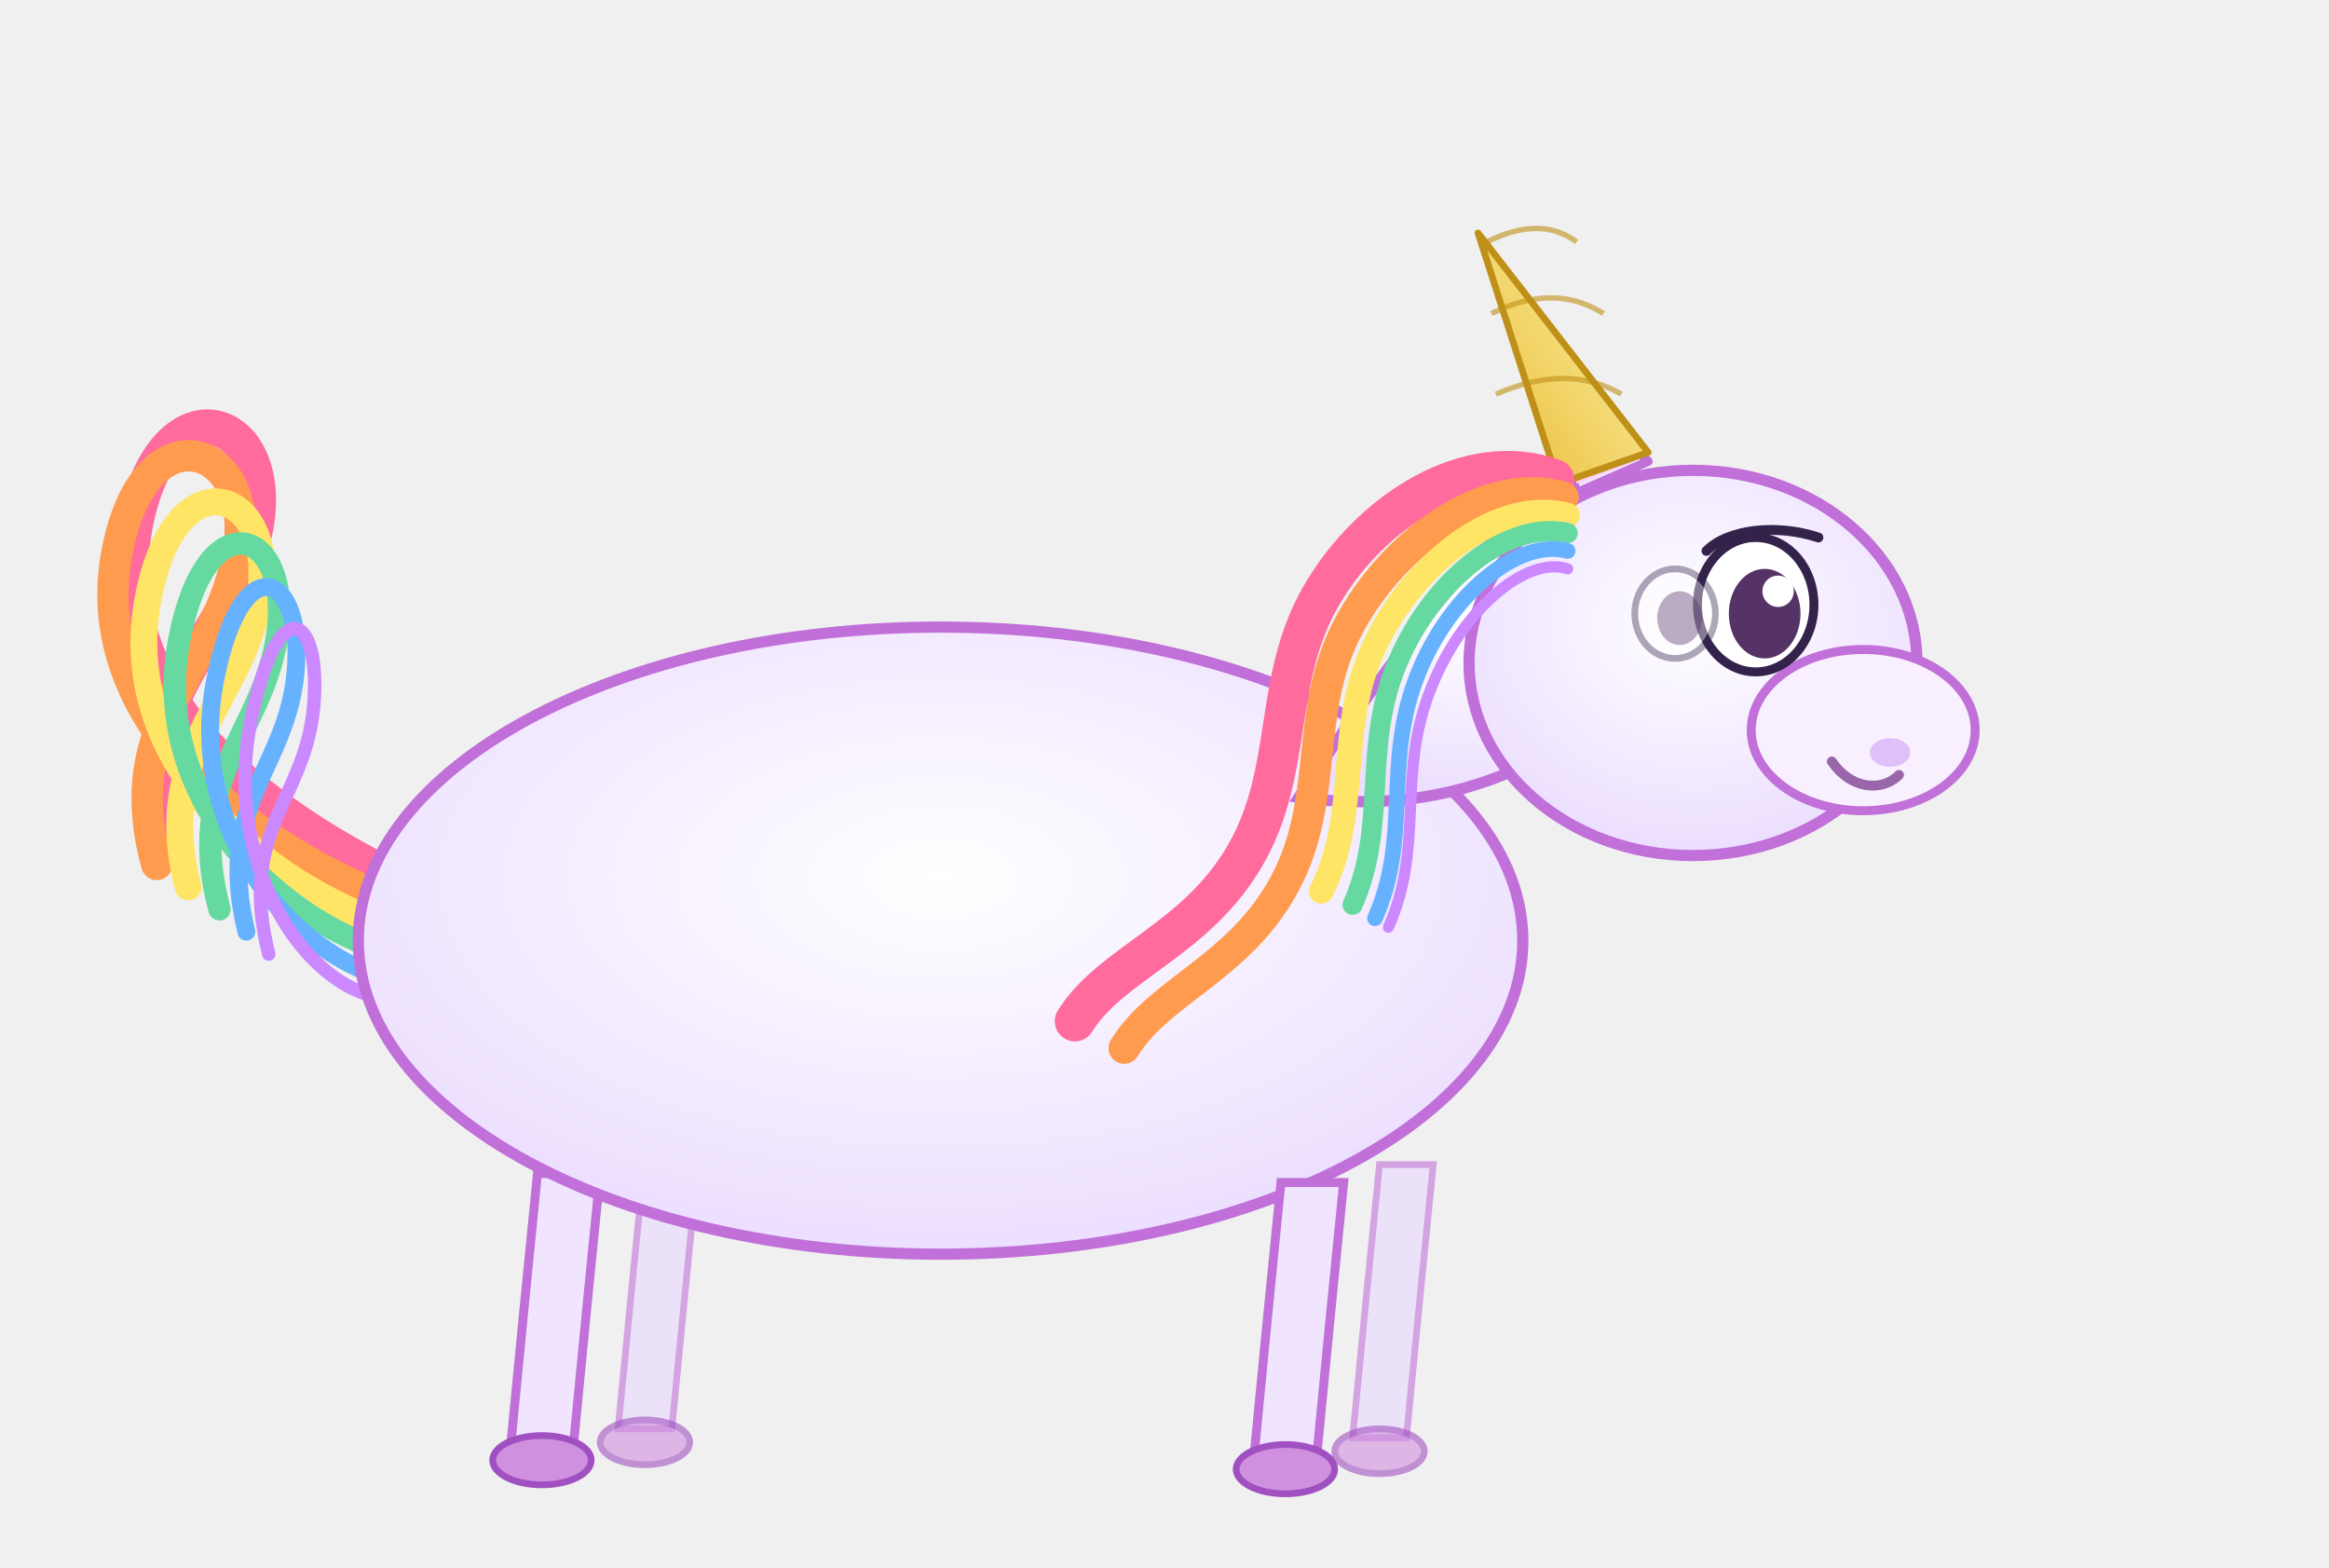
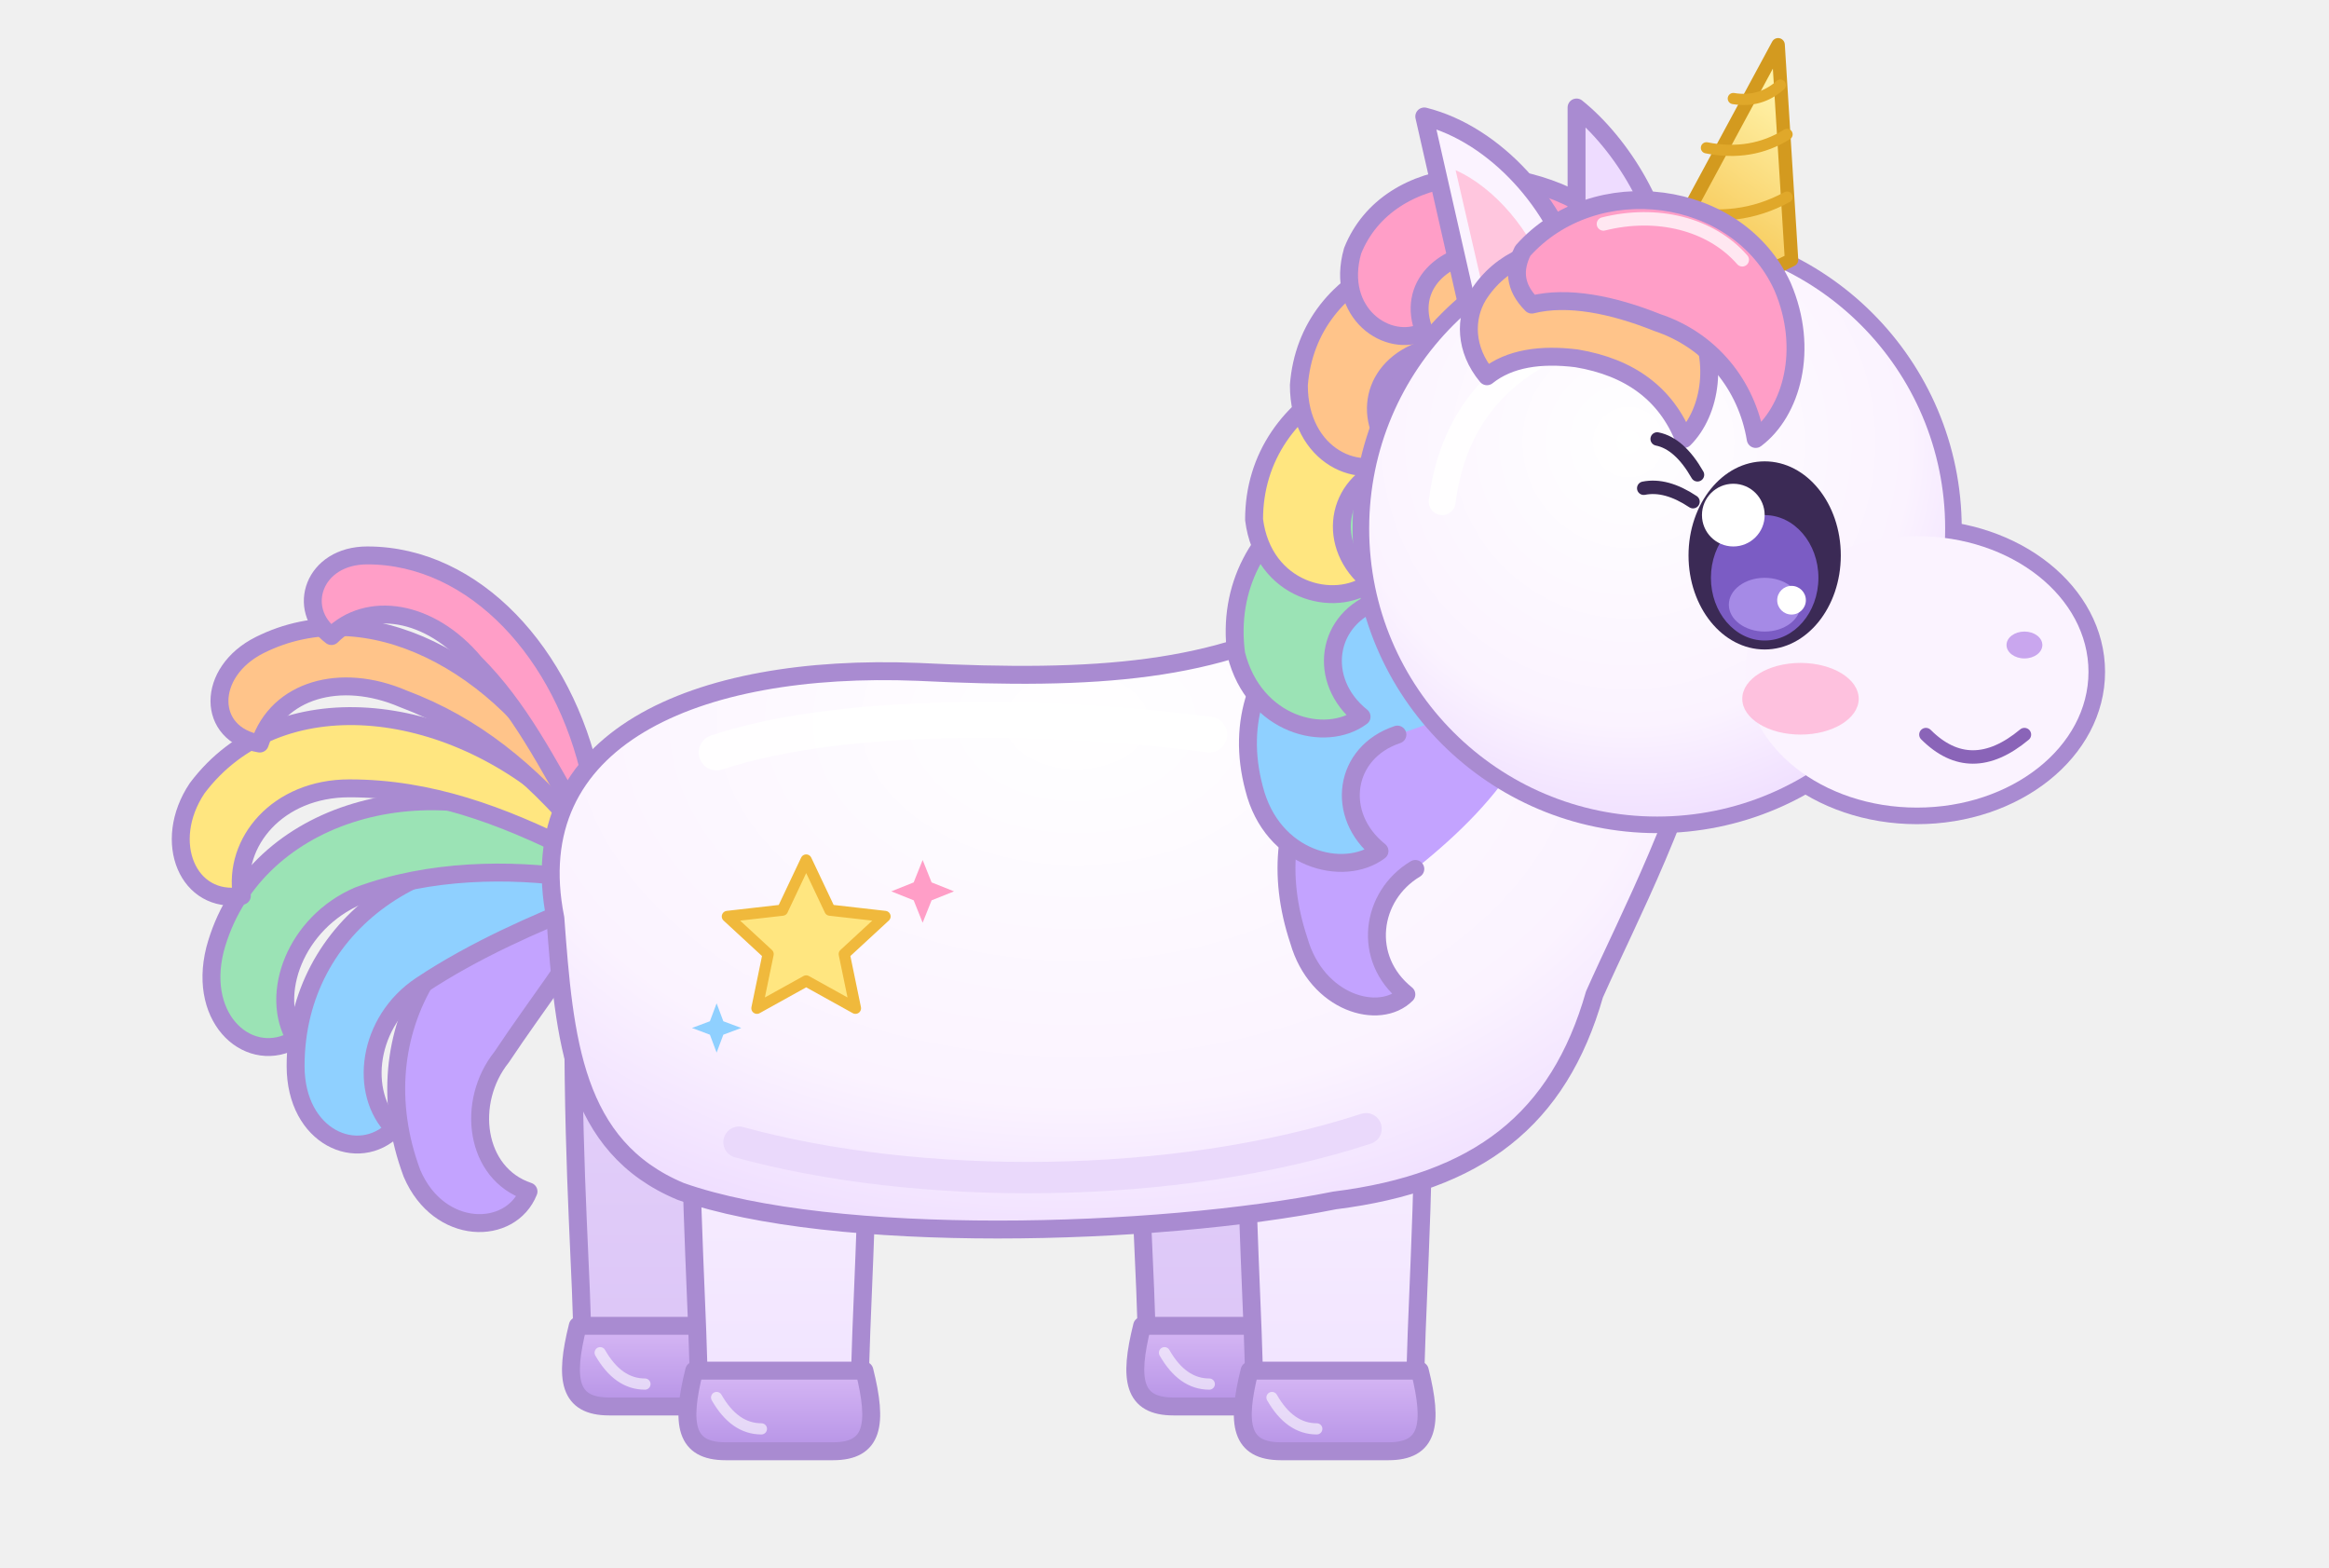
<svg xmlns="http://www.w3.org/2000/svg" viewBox="0 0 520 350" width="520" height="350">
  <defs>
-     <radialGradient id="bodyGrad" cx="50%" cy="40%" r="60%">
+     <radialGradient id="coat" cx="45%" cy="35%" r="70%">
      <stop offset="0%" stop-color="#ffffff" />
-       <stop offset="100%" stop-color="#ecdeff" />
+       <stop offset="70%" stop-color="#fbf3ff" />
+       <stop offset="100%" stop-color="#eedcff" />
    </radialGradient>
-     <linearGradient id="hornGrad" x1="0%" y1="100%" x2="100%" y2="0%">
-       <stop offset="0%" stop-color="#e8b830" />
-       <stop offset="100%" stop-color="#fff8b0" />
+     <linearGradient id="legFar" x1="0" y1="0" x2="0" y2="1">
+       <stop offset="0%" stop-color="#e6d3fb" />
+       <stop offset="100%" stop-color="#dcc6f7" />
+     </linearGradient>
+     <linearGradient id="legNear" x1="0" y1="0" x2="0" y2="1">
+       <stop offset="0%" stop-color="#fbf4ff" />
+       <stop offset="100%" stop-color="#f1e4ff" />
+     </linearGradient>
+     <linearGradient id="hornGrad" x1="0" y1="1" x2="0.4" y2="0">
+       <stop offset="0%" stop-color="#f4b93a" />
+       <stop offset="100%" stop-color="#fff2a8" />
+     </linearGradient>
+     <linearGradient id="hoof" x1="0" y1="0" x2="0" y2="1">
+       <stop offset="0%" stop-color="#d7b8f5" />
+       <stop offset="100%" stop-color="#b693e6" />
    </linearGradient>
  </defs>
-   <g id="tail">
-     <path d="M 82 193 C 52 177, 24 152, 30 118 C 36 84, 62 92, 57 118 C 52 144, 28 154, 37 187" fill="none" stroke="#ff6b9d" stroke-width="8" stroke-linecap="round" />
-     <path d="M 82 199 C 50 185, 20 158, 26 124 C 32 90, 58 99, 53 124 C 48 150, 26 160, 35 193" fill="none" stroke="#ff9b4e" stroke-width="7" stroke-linecap="round" />
-     <path d="M 82 205 C 53 193, 27 167, 33 134 C 39 101, 62 109, 58 133 C 54 157, 34 167, 42 198" fill="none" stroke="#ffe566" stroke-width="6" stroke-linecap="round" />
-     <path d="M 82 211 C 57 201, 34 175, 40 143 C 46 111, 65 118, 62 141 C 59 164, 41 173, 49 203" fill="none" stroke="#66d9a0" stroke-width="5" stroke-linecap="round" />
-     <path d="M 82 217 C 62 209, 42 183, 48 152 C 54 121, 68 128, 66 150 C 64 172, 48 179, 55 208" fill="none" stroke="#66b2ff" stroke-width="4" stroke-linecap="round" />
-     <path d="M 82 222 C 66 217, 50 191, 56 161 C 62 131, 72 137, 70 158 C 68 179, 53 185, 60 213" fill="none" stroke="#cc88ff" stroke-width="3" stroke-linecap="round" />
+   <g id="tail" data-pivot="122 190">
+     <path d="M 130 196 C 100 200, 80 230, 92 262 C 98 276, 114 276, 118 266 C 106 262, 104 246, 112 236 C 120 224, 128 214, 132 206 Z" fill="#c3a3ff" stroke="#a98bd1" stroke-width="4" stroke-linejoin="round" stroke-linecap="round" />
+     <path d="M 128 192 C 96 186, 66 206, 66 238 C 66 254, 80 260, 88 252 C 80 244, 82 228, 94 220 C 106 212, 120 206, 130 202 Z" fill="#8fd0ff" stroke="#a98bd1" stroke-width="4" stroke-linejoin="round" stroke-linecap="round" />
+     <path d="M 126 186 C 94 170, 56 182, 48 212 C 44 228, 56 238, 66 232 C 60 222, 66 206, 80 200 C 96 194, 114 194, 128 196 Z" fill="#9be3b5" stroke="#a98bd1" stroke-width="4" stroke-linejoin="round" stroke-linecap="round" />
+     <path d="M 126 180 C 100 156, 62 152, 44 176 C 36 188, 42 202, 54 200 C 52 188, 62 176, 78 176 C 96 176, 112 182, 128 190 Z" fill="#ffe680" stroke="#a98bd1" stroke-width="4" stroke-linejoin="round" stroke-linecap="round" />
+     <path d="M 128 176 C 112 148, 82 132, 58 144 C 46 150, 46 164, 58 166 C 62 154, 76 150, 90 156 C 106 162, 118 172, 130 186 Z" fill="#ffc48a" stroke="#a98bd1" stroke-width="4" stroke-linejoin="round" stroke-linecap="round" />
+     <path d="M 132 174 C 126 146, 106 124, 82 124 C 70 124, 66 136, 74 142 C 82 134, 96 136, 106 148 C 116 158, 122 170, 130 184 Z" fill="#ff9ec7" stroke="#a98bd1" stroke-width="4" stroke-linejoin="round" stroke-linecap="round" />
  </g>
-   <g id="leg_back">
-     <path d="M 120 262 C 118 282, 116 302, 114 323 L 128 323 C 130 302, 132 282, 134 262 Z" fill="#f0e4ff" stroke="#c070d8" stroke-width="2" />
-     <ellipse cx="121" cy="326" rx="11" ry="5.5" fill="#d090e0" stroke="#a050c0" stroke-width="1.5" />
-     <path d="M 144 258 C 142 278, 140 298, 138 319 L 150 319 C 152 298, 154 278, 156 258 Z" fill="#e8d8ff" stroke="#c070d8" stroke-width="1.5" opacity="0.6" />
-     <ellipse cx="144" cy="322" rx="10" ry="5" fill="#d090e0" stroke="#a050c0" stroke-width="1.5" opacity="0.6" />
+   <g id="leg_back_left" data-pivot="146 228">
+     <path d="M 128.0 228 A 18.0 18.0 0 0 1 164.0 228 C 164.0 264, 162.0 286, 162.0 300 L 130.0 300 C 130.0 286, 128.0 264, 128.0 228 Z" fill="url(#legFar)" stroke="#a98bd1" stroke-width="4" stroke-linejoin="round" />
+     <path d="M 129.0 296 L 163.0 296 C 166.0 308, 165.0 314, 156.0 314 L 136.0 314 C 127.0 314, 126.0 308, 129.0 296 Z" fill="url(#hoof)" stroke="#a98bd1" stroke-width="4" stroke-linejoin="round" />
+     <path d="M 134.0 302 Q 138.0 309 144.0 309" fill="none" stroke="#ffffff" stroke-width="2.5" stroke-linecap="round" opacity="0.6" />
  </g>
-   <g id="body">
-     <ellipse cx="210" cy="210" rx="130" ry="70" fill="url(#bodyGrad)" stroke="#c070d8" stroke-width="2.5" />
+   <g id="leg_front_left" data-pivot="272 228">
+     <path d="M 254.0 228 A 18.0 18.0 0 0 1 290.0 228 C 290.0 264, 288.0 286, 288.0 300 L 256.0 300 C 256.0 286, 254.0 264, 254.0 228 Z" fill="url(#legFar)" stroke="#a98bd1" stroke-width="4" stroke-linejoin="round" />
+     <path d="M 255.0 296 L 289.0 296 C 292.0 308, 291.0 314, 282.0 314 L 262.0 314 C 253.0 314, 252.0 308, 255.0 296 Z" fill="url(#hoof)" stroke="#a98bd1" stroke-width="4" stroke-linejoin="round" />
+     <path d="M 260.0 302 Q 264.0 309 270.0 309" fill="none" stroke="#ffffff" stroke-width="2.5" stroke-linecap="round" opacity="0.6" />
  </g>
-   <g id="leg_front">
-     <path d="M 286 264 C 284 284, 282 304, 280 325 L 294 325 C 296 304, 298 284, 300 264 Z" fill="#f0e4ff" stroke="#c070d8" stroke-width="2" />
-     <ellipse cx="287" cy="328" rx="11" ry="5.5" fill="#d090e0" stroke="#a050c0" stroke-width="1.5" />
-     <path d="M 308 260 C 306 280, 304 300, 302 321 L 314 321 C 316 300, 318 280, 320 260 Z" fill="#e8d8ff" stroke="#c070d8" stroke-width="1.5" opacity="0.6" />
-     <ellipse cx="308" cy="324" rx="10" ry="5" fill="#d090e0" stroke="#a050c0" stroke-width="1.5" opacity="0.6" />
+   <g id="leg_back_right" data-pivot="174 234">
+     <path d="M 154.0 234 A 20.0 20.0 0 0 1 194.0 234 C 194.0 270, 192.0 296, 192.0 310 L 156.0 310 C 156.0 296, 154.0 270, 154.0 234 Z" fill="url(#legNear)" stroke="#a98bd1" stroke-width="4" stroke-linejoin="round" />
+     <path d="M 155.0 306 L 193.0 306 C 196.0 318, 195.0 324, 186.0 324 L 162.0 324 C 153.0 324, 152.0 318, 155.0 306 Z" fill="url(#hoof)" stroke="#a98bd1" stroke-width="4" stroke-linejoin="round" />
+     <path d="M 160.0 312 Q 164.0 319 170.0 319" fill="none" stroke="#ffffff" stroke-width="2.5" stroke-linecap="round" opacity="0.6" />
  </g>
-   <g id="head">
-     <path d="M 290 178 C 310 148, 330 120, 348 108              L 368 110 C 366 128, 358 150, 346 168              C 330 177, 312 181, 290 178 Z" fill="url(#bodyGrad)" stroke="#c070d8" stroke-width="2.5" />
-     <ellipse cx="378" cy="148" rx="50" ry="43" fill="url(#bodyGrad)" stroke="#c070d8" stroke-width="2.5" />
-     <ellipse cx="416" cy="163" rx="25" ry="18" fill="#f8f0ff" stroke="#c070d8" stroke-width="2" />
-     <ellipse cx="422" cy="168" rx="4.5" ry="3.2" fill="#dfc0f8" />
-     <path d="M 352 110 L 344 80 L 368 103 Z" fill="#f0e4ff" stroke="#c070d8" stroke-width="2" stroke-linejoin="round" />
-     <path d="M 352 108 L 348 85 L 365 103 Z" fill="#ffccee" />
+   <g id="leg_front_right" data-pivot="298 234">
+     <path d="M 278.0 234 A 20.0 20.0 0 0 1 318.0 234 C 318.0 270, 316.0 296, 316.0 310 L 280.0 310 C 280.0 296, 278.0 270, 278.0 234 Z" fill="url(#legNear)" stroke="#a98bd1" stroke-width="4" stroke-linejoin="round" />
+     <path d="M 279.0 306 L 317.0 306 C 320.0 318, 319.0 324, 310.0 324 L 286.0 324 C 277.0 324, 276.0 318, 279.0 306 Z" fill="url(#hoof)" stroke="#a98bd1" stroke-width="4" stroke-linejoin="round" />
+     <path d="M 284.0 312 Q 288.0 319 294.0 319" fill="none" stroke="#ffffff" stroke-width="2.5" stroke-linecap="round" opacity="0.6" />
  </g>
-   <g id="horn">
-     <path d="M 348 108 L 330 52 L 368 101 Z" fill="url(#hornGrad)" stroke="#bf9018" stroke-width="1.5" stroke-linejoin="round" />
-     <path d="M 334 88 Q 350 81 362 88" fill="none" stroke="#bf9018" stroke-width="1.2" opacity="0.6" />
-     <path d="M 333 70 Q 347 63 358 70" fill="none" stroke="#bf9018" stroke-width="1.2" opacity="0.6" />
-     <path d="M 332 54 Q 344 48 352 54" fill="none" stroke="#bf9018" stroke-width="1.2" opacity="0.6" />
+   <g id="body" data-pivot="215 215">
+     <path d="M 124 205 C 116 165, 155 148, 205 150 C 245 152, 272 150, 296 136 C 310 116, 330 100, 356 100 L 384 150 C 376 182, 364 204, 356 222 C 348 250, 330 264, 298 268 C 258 276, 186 278, 152 266 C 128 256, 126 232, 124 205 Z" fill="url(#coat)" stroke="#a98bd1" stroke-width="4" stroke-linejoin="round" />
+     <path d="M 160 168 C 190 158, 240 160, 270 164" fill="none" stroke="#ffffff" stroke-width="8" stroke-linecap="round" opacity="0.9" />
+     <path d="M 165 255 C 205 266, 262 266, 305 252" fill="none" stroke="#ead9fb" stroke-width="7" stroke-linecap="round" />
+     <path d="M 180 192 L 185.3 203.2 L 197.6 204.6 L 188.5 213 L 191 225.1 L 180 219 L 169 225.1 L 171.5 213 L 162.4 204.6 L 174.7 203.2 Z" fill="#ffe680" stroke="#f0b93c" stroke-width="2.5" stroke-linejoin="round" />
+     <path d="M 206 192 l 2 5 l 5 2 l -5 2 l -2 5 l -2 -5 l -5 -2 l 5 -2 Z" fill="#ff9ec7" />
+     <path d="M 160 224 l 1.5 4 l 4 1.5 l -4 1.5 l -1.5 4 l -1.5 -4 l -4 -1.5 l 4 -1.5 Z" fill="#8fd0ff" />
  </g>
-   <g id="mane">
-     <path d="M 347 107 C 328 100, 306 114, 295 133 C 284 152, 289 172, 278 191 C 267 210, 248 215, 240 228" fill="none" stroke="#ff6b9d" stroke-width="9" stroke-linecap="round" />
-     <path d="M 349 111 C 332 106, 311 121, 301 140 C 291 159, 297 178, 287 197 C 277 216, 259 221, 251 234" fill="none" stroke="#ff9b4e" stroke-width="7" stroke-linecap="round" />
-     <path d="M 350 115 C 335 111, 316 125, 307 144 C 298 163, 304 181, 295 199" fill="none" stroke="#ffe566" stroke-width="5.5" stroke-linecap="round" />
-     <path d="M 350 119 C 337 116, 320 129, 312 148 C 304 167, 310 184, 302 202" fill="none" stroke="#66d9a0" stroke-width="4.5" stroke-linecap="round" />
-     <path d="M 350 123 C 339 120, 323 133, 316 152 C 309 171, 315 187, 307 205" fill="none" stroke="#66b2ff" stroke-width="3.5" stroke-linecap="round" />
-     <path d="M 350 127 C 341 124, 326 136, 319 155 C 312 174, 318 189, 310 207" fill="none" stroke="#cc88ff" stroke-width="2.5" stroke-linecap="round" />
-   </g>
-   <g id="eye_left">
-     <ellipse cx="392" cy="135" rx="13" ry="15" fill="white" stroke="#33224a" stroke-width="2" />
-     <ellipse cx="394" cy="137" rx="8" ry="10" fill="#553366" />
-     <circle cx="397" cy="132" r="3.5" fill="white" />
-     <path d="M 381 123 C 386 118, 397 117, 406 120" fill="none" stroke="#33224a" stroke-width="2.2" stroke-linecap="round" />
-   </g>
-   <g id="eye_right">
-     <ellipse cx="374" cy="137" rx="9" ry="10" fill="white" stroke="#33224a" stroke-width="1.5" opacity="0.4" />
-     <ellipse cx="375" cy="138" rx="5" ry="6" fill="#553366" opacity="0.4" />
-   </g>
-   <g id="mouth">
-     <path d="M 409 170 C 413 176, 420 177, 424 173" fill="none" stroke="#9966aa" stroke-width="2.2" stroke-linecap="round" />
+   <g id="head" data-pivot="338 175">
+     <g id="mane" data-pivot="345 62">
+       <path d="M 330 150 C 298 156, 280 180, 290 210 C 294 224, 308 228, 314 222 C 304 214, 306 200, 316 194 C 326 186, 334 178, 340 168 Z" fill="#c3a3ff" />
+       <path d="M 330 150 C 298 156, 280 180, 290 210 C 294 224, 308 228, 314 222 C 304 214, 306 200, 316 194" fill="none" stroke="#a98bd1" stroke-width="4" stroke-linejoin="round" stroke-linecap="round" />
+       <path d="M 338 126 C 300 124, 272 146, 280 176 C 284 192, 300 196, 308 190 C 298 182, 300 168, 312 164 C 324 160, 334 156, 342 150 Z" fill="#8fd0ff" />
+       <path d="M 338 126 C 300 124, 272 146, 280 176 C 284 192, 300 196, 308 190 C 298 182, 300 168, 312 164" fill="none" stroke="#a98bd1" stroke-width="4" stroke-linejoin="round" stroke-linecap="round" />
+       <path d="M 344 104 C 304 96, 272 116, 276 146 C 280 162, 296 166, 304 160 C 294 152, 296 138, 308 134 C 322 130, 334 128, 344 124 Z" fill="#9be3b5" />
+       <path d="M 344 104 C 304 96, 272 116, 276 146 C 280 162, 296 166, 304 160 C 294 152, 296 138, 308 134" fill="none" stroke="#a98bd1" stroke-width="4" stroke-linejoin="round" stroke-linecap="round" />
+       <path d="M 348 82 C 312 72, 280 88, 280 116 C 282 132, 298 136, 306 130 C 296 122, 298 108, 310 104 C 324 100, 336 100, 346 98 Z" fill="#ffe680" />
+       <path d="M 348 82 C 312 72, 280 88, 280 116 C 282 132, 298 136, 306 130 C 296 122, 298 108, 310 104" fill="none" stroke="#a98bd1" stroke-width="4" stroke-linejoin="round" stroke-linecap="round" />
+       <path d="M 352 60 C 322 48, 292 60, 290 86 C 290 102, 304 108, 312 102 C 304 94, 306 82, 318 78 C 330 74, 342 76, 350 76 Z" fill="#ffc48a" />
+       <path d="M 352 60 C 322 48, 292 60, 290 86 C 290 102, 304 108, 312 102 C 304 94, 306 82, 318 78" fill="none" stroke="#a98bd1" stroke-width="4" stroke-linejoin="round" stroke-linecap="round" />
+       <path d="M 360 50 C 340 34, 310 36, 302 56 C 298 70, 310 78, 318 74 C 314 64, 322 56, 334 56 C 344 56, 352 60, 358 64 Z" fill="#ff9ec7" />
+       <path d="M 360 50 C 340 34, 310 36, 302 56 C 298 70, 310 78, 318 74 C 314 64, 322 56, 334 56" fill="none" stroke="#a98bd1" stroke-width="4" stroke-linejoin="round" stroke-linecap="round" />
+     </g>
+     <path d="M 352 66 L 352 24 C 362 32, 372 48, 372 62 Z" fill="#eedcff" stroke="#a98bd1" stroke-width="4" stroke-linejoin="round" />
+     <circle cx="370" cy="118" r="66" fill="url(#coat)" stroke="#a98bd1" stroke-width="4" />
+     <ellipse cx="428" cy="150" rx="40" ry="32" fill="#fbf3ff" stroke="#a98bd1" stroke-width="4" />
+     <circle cx="370" cy="118" r="64.3" fill="url(#coat)" />
+     <ellipse cx="428" cy="150" rx="38.3" ry="30.3" fill="#fbf3ff" />
+     <path d="M 322 112 C 324 96, 332 86, 342 80" fill="none" stroke="#ffffff" stroke-width="6" stroke-linecap="round" opacity="0.9" />
+     <ellipse cx="452" cy="144" rx="4" ry="3" fill="#c9a6ee" />
+     <path d="M 328 70 L 318 26 C 334 30, 348 46, 352 62 Z" fill="#fbf3ff" stroke="#a98bd1" stroke-width="4" stroke-linejoin="round" />
+     <path d="M 331 64 L 325 38 C 334 42, 342 52, 345 61 Z" fill="#ffc6de" />
+     <g id="horn" data-pivot="384 56">
+       <path d="M 370 60 L 397 10 L 400 58 Q 385 66 370 60 Z" fill="url(#hornGrad)" stroke="#d39a1f" stroke-width="3" stroke-linejoin="round" />
+       <path d="M 375 47 Q 388 50 399 44 M 381 33 Q 391 35 399 30 M 387 22 Q 393 23 397.5 19" fill="none" stroke="#e0a82a" stroke-width="2.5" stroke-linecap="round" />
+     </g>
+     <g id="forelock" data-pivot="356 64">
+       <path d="M 330 66 C 340 50, 366 52, 378 70 C 384 80, 382 92, 376 98 C 372 88, 364 82, 352 80 C 344 79, 337 80, 332 84 C 327 78, 327 71, 330 66 Z" fill="#ffc48a" stroke="#a98bd1" stroke-width="4" stroke-linejoin="round" />
+       <path d="M 340 56 C 356 38, 388 42, 398 64 C 404 78, 400 92, 392 98 C 390 86, 382 76, 370 72 C 360 68, 350 66, 342 68 C 338 64, 338 60, 340 56 Z" fill="#ff9ec7" stroke="#a98bd1" stroke-width="4" stroke-linejoin="round" />
+       <path d="M 358 50 C 370 47, 382 50, 389 58" fill="none" stroke="#ffffff" stroke-width="3" stroke-linecap="round" opacity="0.75" />
+     </g>
+     <g id="eye" data-pivot="394 124">
+       <ellipse cx="394" cy="124" rx="17" ry="21" fill="#3b2a55" />
+       <ellipse cx="394" cy="129" rx="12" ry="14" fill="#7b5cc4" />
+       <ellipse cx="394" cy="135" rx="8" ry="6" fill="#a58ae6" />
+       <circle cx="387" cy="115" r="7" fill="#ffffff" />
+       <circle cx="400" cy="134" r="3.2" fill="#ffffff" />
+       <path d="M 378 112 Q 372 108 367 109 M 379 106 Q 375 99 370 98" fill="none" stroke="#3b2a55" stroke-width="3" stroke-linecap="round" />
+     </g>
+     <g id="cheek">
+       <ellipse cx="402" cy="156" rx="13" ry="8" fill="#ffadd0" opacity="0.7" />
+     </g>
+     <g id="mouth" data-pivot="440 166">
+       <path d="M 430 164 Q 440 174 452 164" fill="none" stroke="#8a64b8" stroke-width="3" stroke-linecap="round" />
+     </g>
  </g>
</svg>
